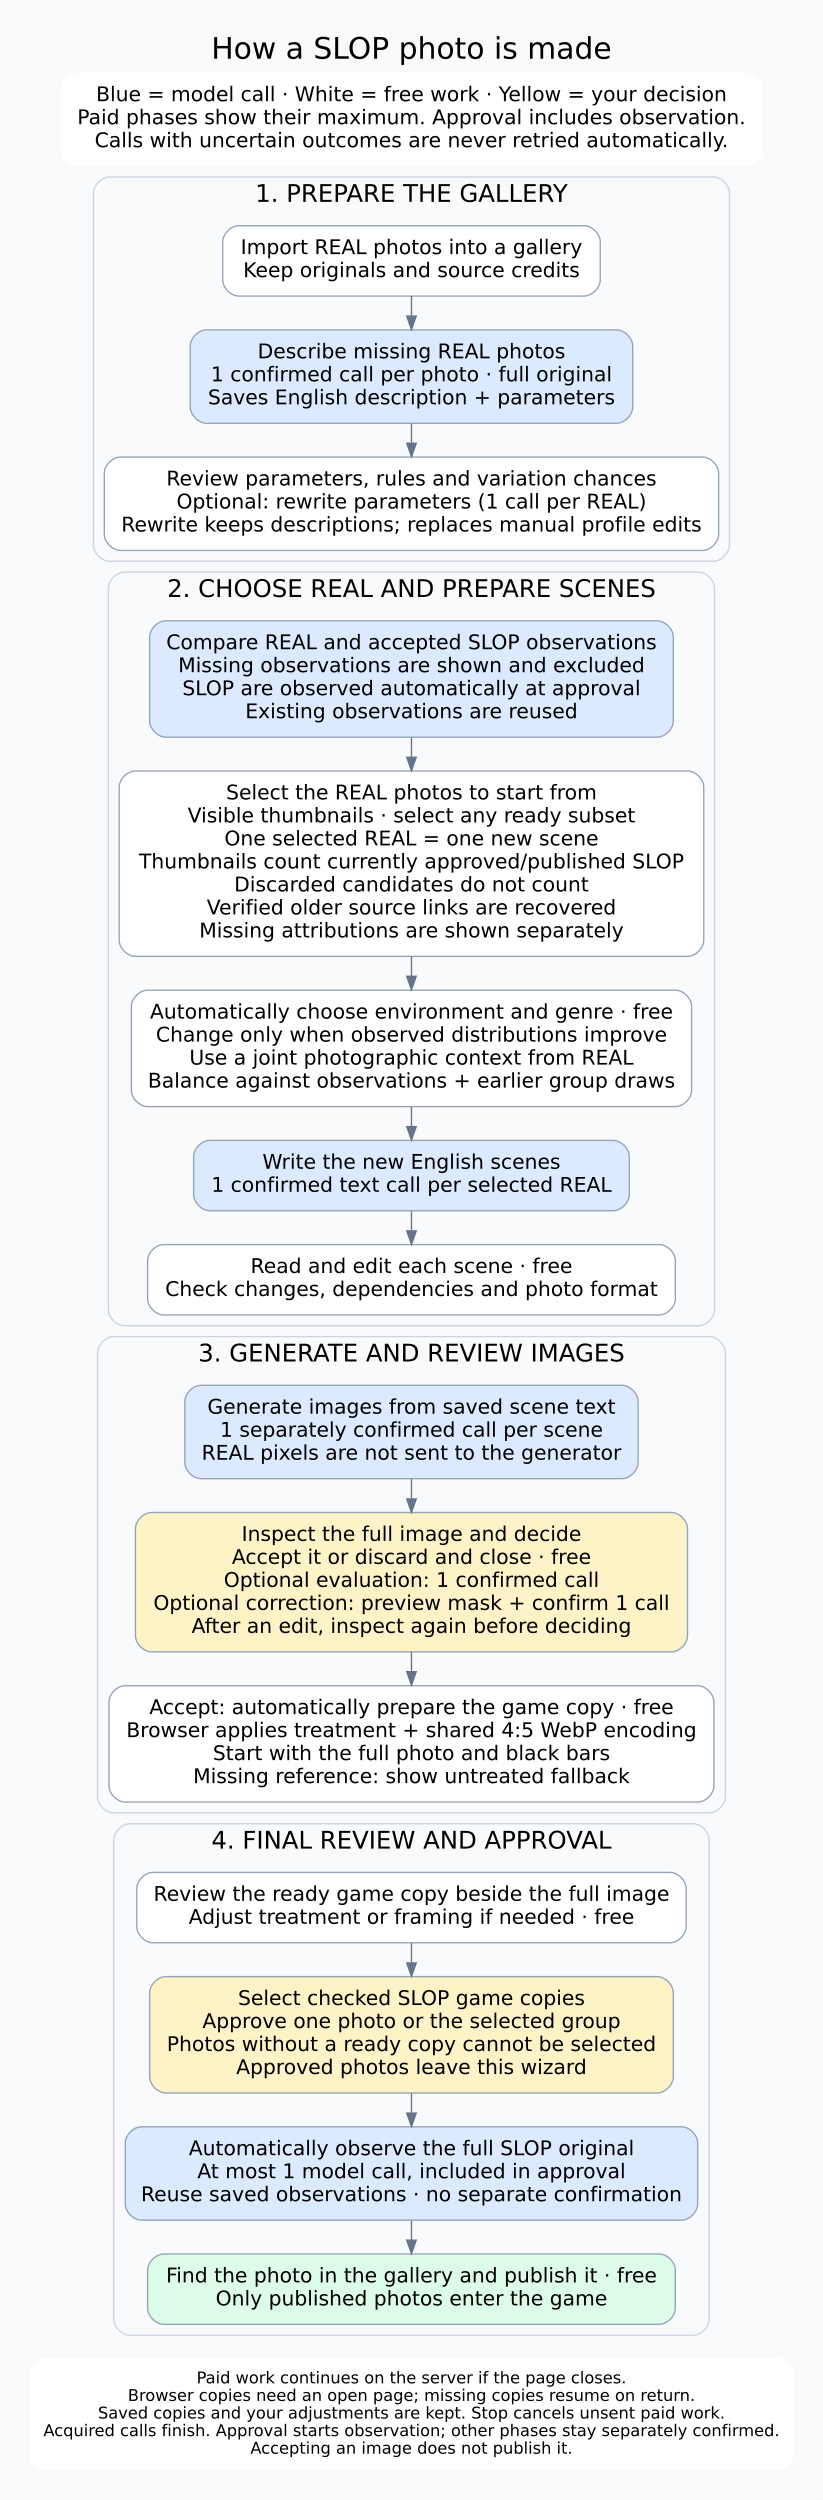
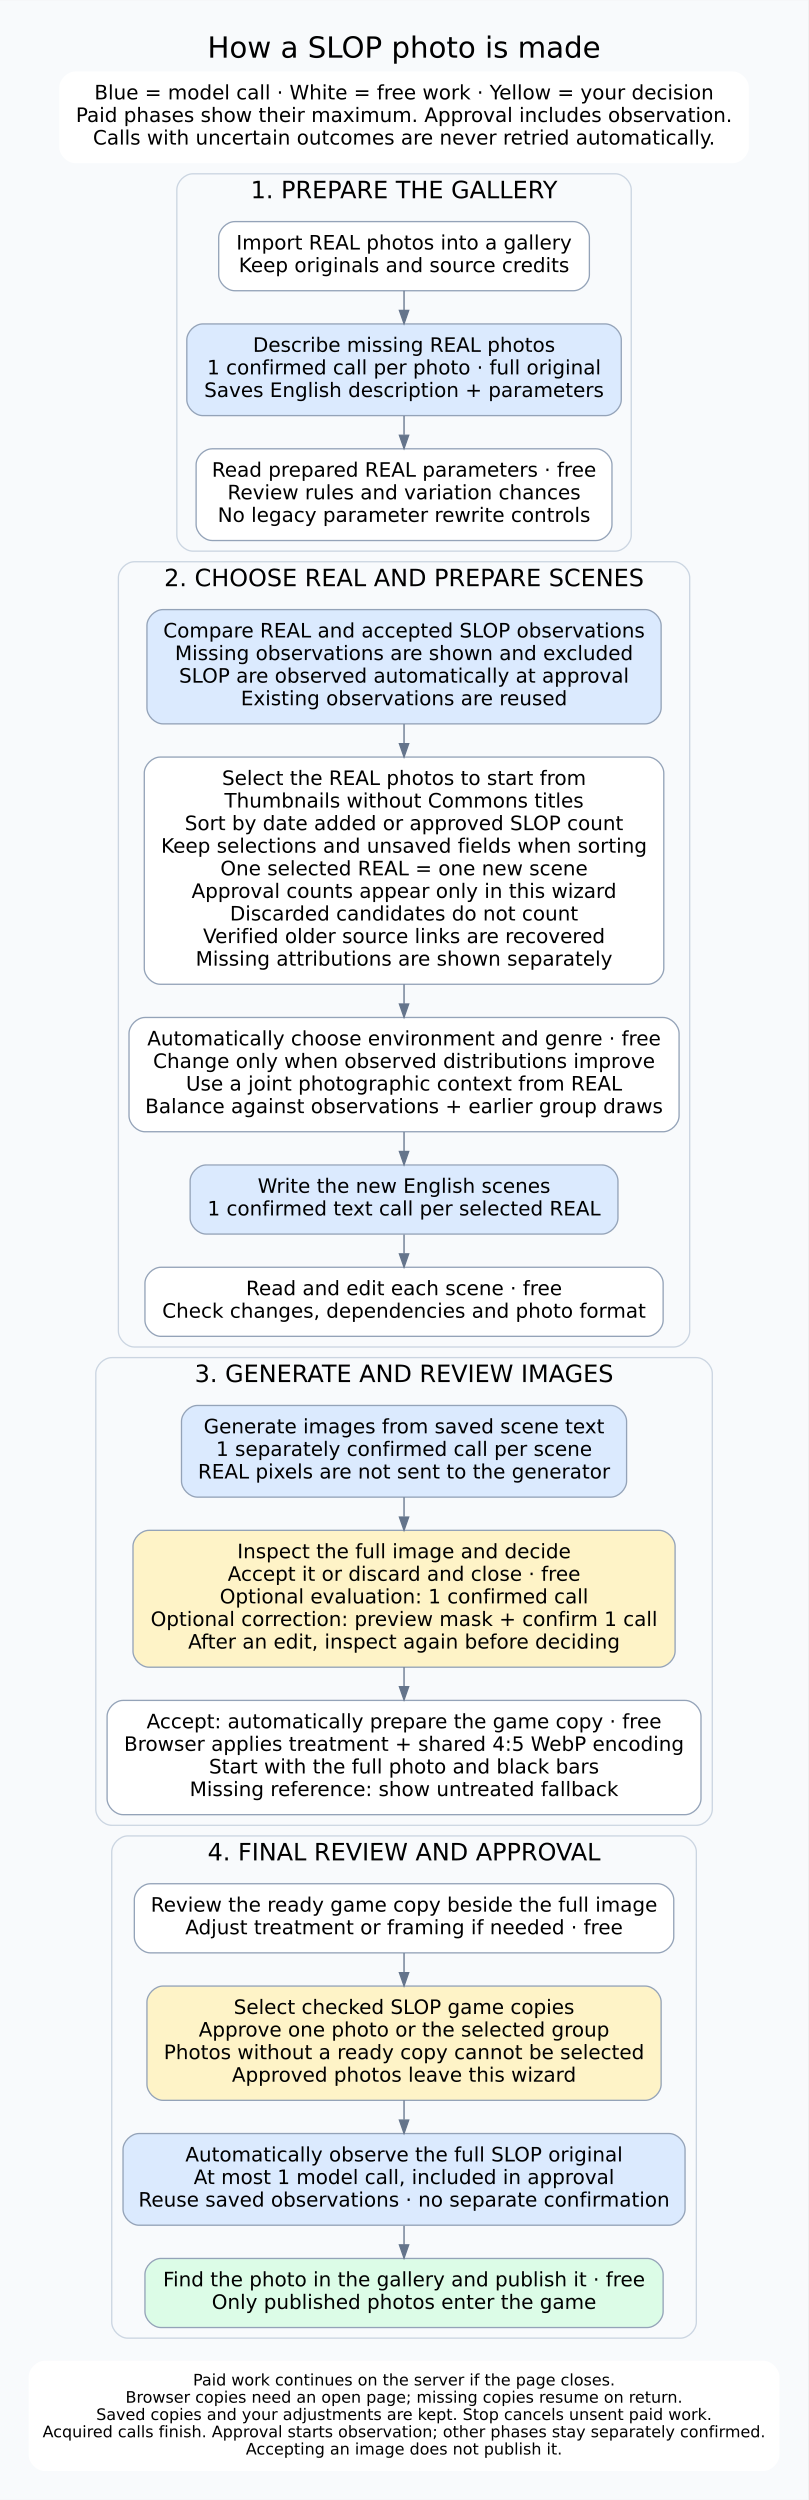
- <svg xmlns="http://www.w3.org/2000/svg" role="img" aria-label="How a SLOP photo is made" width="608pt" height="1847pt" viewBox="0.00 0.00 608.20 1847.20">
-   <g id="graph0" class="graph" transform="scale(1 1) rotate(0) translate(21.6 1825.6)">
-     <polygon fill="#f8fafc" stroke="transparent" points="-21.6,21.6 -21.6,-1825.6 586.6,-1825.6 586.6,21.6 -21.6,21.6" />
-     <text text-anchor="middle" x="282.5" y="-1782.4" font-family="DejaVu Sans" font-size="22.00">How a SLOP photo is made</text>
+ <svg xmlns="http://www.w3.org/2000/svg" role="img" aria-label="How a SLOP photo is made" width="608pt" height="1881pt" viewBox="0.00 0.00 608.20 1881.20">
+   <g id="graph0" class="graph" transform="scale(1 1) rotate(0) translate(21.6 1859.6)">
+     <polygon fill="#f8fafc" stroke="transparent" points="-21.6,21.6 -21.6,-1859.6 586.6,-1859.6 586.6,21.6 -21.6,21.6" />
+     <text text-anchor="middle" x="282.5" y="-1816.4" font-family="DejaVu Sans" font-size="22.00">How a SLOP photo is made</text>
    <g id="clust1" class="cluster">
-       <path fill="#f8fafc" stroke="#cbd5e1" d="M59.5,-1411C59.5,-1411 505.5,-1411 505.5,-1411 511.5,-1411 517.5,-1417 517.5,-1423 517.5,-1423 517.5,-1683 517.5,-1683 517.5,-1689 511.5,-1695 505.5,-1695 505.5,-1695 59.5,-1695 59.5,-1695 53.5,-1695 47.5,-1689 47.5,-1683 47.5,-1683 47.5,-1423 47.5,-1423 47.5,-1417 53.5,-1411 59.5,-1411" />
-       <text text-anchor="middle" x="282.5" y="-1676.6" font-family="DejaVu Sans" font-size="18.00">1. PREPARE THE GALLERY</text>
+       <path fill="#f8fafc" stroke="#cbd5e1" d="M123.5,-1445C123.5,-1445 441.5,-1445 441.5,-1445 447.5,-1445 453.5,-1451 453.5,-1457 453.5,-1457 453.5,-1717 453.5,-1717 453.5,-1723 447.5,-1729 441.5,-1729 441.5,-1729 123.5,-1729 123.5,-1729 117.5,-1729 111.5,-1723 111.5,-1717 111.5,-1717 111.5,-1457 111.5,-1457 111.5,-1451 117.5,-1445 123.5,-1445" />
+       <text text-anchor="middle" x="282.5" y="-1710.6" font-family="DejaVu Sans" font-size="18.00">1. PREPARE THE GALLERY</text>
    </g>
    <g id="clust2" class="cluster">
-       <path fill="#f8fafc" stroke="#cbd5e1" d="M70.5,-846C70.5,-846 494.5,-846 494.5,-846 500.5,-846 506.5,-852 506.5,-858 506.5,-858 506.5,-1391 506.5,-1391 506.5,-1397 500.5,-1403 494.5,-1403 494.5,-1403 70.5,-1403 70.5,-1403 64.5,-1403 58.5,-1397 58.5,-1391 58.5,-1391 58.5,-858 58.5,-858 58.5,-852 64.5,-846 70.5,-846" />
-       <text text-anchor="middle" x="282.5" y="-1384.6" font-family="DejaVu Sans" font-size="18.00">2. CHOOSE REAL AND PREPARE SCENES</text>
+       <path fill="#f8fafc" stroke="#cbd5e1" d="M79.5,-846C79.5,-846 485.5,-846 485.5,-846 491.5,-846 497.5,-852 497.5,-858 497.5,-858 497.5,-1425 497.5,-1425 497.5,-1431 491.5,-1437 485.5,-1437 485.5,-1437 79.5,-1437 79.5,-1437 73.5,-1437 67.5,-1431 67.5,-1425 67.5,-1425 67.5,-858 67.5,-858 67.5,-852 73.5,-846 79.5,-846" />
+       <text text-anchor="middle" x="282.5" y="-1418.6" font-family="DejaVu Sans" font-size="18.00">2. CHOOSE REAL AND PREPARE SCENES</text>
    </g>
    <g id="clust3" class="cluster">
      <path fill="#f8fafc" stroke="#cbd5e1" d="M62.5,-486C62.5,-486 502.5,-486 502.5,-486 508.5,-486 514.5,-492 514.5,-498 514.5,-498 514.5,-826 514.5,-826 514.5,-832 508.5,-838 502.5,-838 502.5,-838 62.5,-838 62.5,-838 56.5,-838 50.5,-832 50.5,-826 50.5,-826 50.5,-498 50.5,-498 50.5,-492 56.5,-486 62.5,-486" />
      <text text-anchor="middle" x="282.5" y="-819.6" font-family="DejaVu Sans" font-size="18.00">3. GENERATE AND REVIEW IMAGES</text>
    </g>
    <g id="clust4" class="cluster">
      <path fill="#f8fafc" stroke="#cbd5e1" d="M74.5,-100C74.5,-100 490.5,-100 490.5,-100 496.5,-100 502.5,-106 502.5,-112 502.5,-112 502.5,-466 502.5,-466 502.5,-472 496.5,-478 490.5,-478 490.5,-478 74.5,-478 74.5,-478 68.5,-478 62.5,-472 62.5,-466 62.5,-466 62.5,-112 62.5,-112 62.5,-106 68.5,-100 74.5,-100" />
      <text text-anchor="middle" x="282.5" y="-459.6" font-family="DejaVu Sans" font-size="18.00">4. FINAL REVIEW AND APPROVAL</text>
    </g>
    <g id="node1" class="node">
-       <path fill="white" stroke="transparent" d="M530,-1772C530,-1772 35,-1772 35,-1772 29,-1772 23,-1766 23,-1760 23,-1760 23,-1715 23,-1715 23,-1709 29,-1703 35,-1703 35,-1703 530,-1703 530,-1703 536,-1703 542,-1709 542,-1715 542,-1715 542,-1760 542,-1760 542,-1766 536,-1772 530,-1772" />
-       <text text-anchor="middle" x="282.5" y="-1751" font-family="DejaVu Sans" font-size="15.00">Blue = model call · White = free work · Yellow = your decision</text>
-       <text text-anchor="middle" x="282.5" y="-1734" font-family="DejaVu Sans" font-size="15.00">Paid phases show their maximum. Approval includes observation.</text>
-       <text text-anchor="middle" x="282.5" y="-1717" font-family="DejaVu Sans" font-size="15.00">Calls with uncertain outcomes are never retried automatically.</text>
+       <path fill="white" stroke="transparent" d="M530,-1806C530,-1806 35,-1806 35,-1806 29,-1806 23,-1800 23,-1794 23,-1794 23,-1749 23,-1749 23,-1743 29,-1737 35,-1737 35,-1737 530,-1737 530,-1737 536,-1737 542,-1743 542,-1749 542,-1749 542,-1794 542,-1794 542,-1800 536,-1806 530,-1806" />
+       <text text-anchor="middle" x="282.5" y="-1785" font-family="DejaVu Sans" font-size="15.00">Blue = model call · White = free work · Yellow = your decision</text>
+       <text text-anchor="middle" x="282.5" y="-1768" font-family="DejaVu Sans" font-size="15.00">Paid phases show their maximum. Approval includes observation.</text>
+       <text text-anchor="middle" x="282.5" y="-1751" font-family="DejaVu Sans" font-size="15.00">Calls with uncertain outcomes are never retried automatically.</text>
    </g>
    <g id="node2" class="node">
-       <path fill="white" stroke="#94a3b8" d="M410,-1659C410,-1659 155,-1659 155,-1659 149,-1659 143,-1653 143,-1647 143,-1647 143,-1619 143,-1619 143,-1613 149,-1607 155,-1607 155,-1607 410,-1607 410,-1607 416,-1607 422,-1613 422,-1619 422,-1619 422,-1647 422,-1647 422,-1653 416,-1659 410,-1659" />
-       <text text-anchor="middle" x="282.5" y="-1638" font-family="DejaVu Sans" font-size="15.00">Import REAL photos into a gallery</text>
-       <text text-anchor="middle" x="282.5" y="-1621" font-family="DejaVu Sans" font-size="15.00">Keep originals and source credits</text>
+       <path fill="white" stroke="#94a3b8" d="M410,-1693C410,-1693 155,-1693 155,-1693 149,-1693 143,-1687 143,-1681 143,-1681 143,-1653 143,-1653 143,-1647 149,-1641 155,-1641 155,-1641 410,-1641 410,-1641 416,-1641 422,-1647 422,-1653 422,-1653 422,-1681 422,-1681 422,-1687 416,-1693 410,-1693" />
+       <text text-anchor="middle" x="282.5" y="-1672" font-family="DejaVu Sans" font-size="15.00">Import REAL photos into a gallery</text>
+       <text text-anchor="middle" x="282.5" y="-1655" font-family="DejaVu Sans" font-size="15.00">Keep originals and source credits</text>
    </g>
    <g id="node3" class="node">
-       <path fill="#dbeafe" stroke="#94a3b8" d="M434,-1582C434,-1582 131,-1582 131,-1582 125,-1582 119,-1576 119,-1570 119,-1570 119,-1525 119,-1525 119,-1519 125,-1513 131,-1513 131,-1513 434,-1513 434,-1513 440,-1513 446,-1519 446,-1525 446,-1525 446,-1570 446,-1570 446,-1576 440,-1582 434,-1582" />
-       <text text-anchor="middle" x="282.5" y="-1561" font-family="DejaVu Sans" font-size="15.00">Describe missing REAL photos</text>
-       <text text-anchor="middle" x="282.5" y="-1544" font-family="DejaVu Sans" font-size="15.00">1 confirmed call per photo · full original</text>
-       <text text-anchor="middle" x="282.5" y="-1527" font-family="DejaVu Sans" font-size="15.00">Saves English description + parameters</text>
+       <path fill="#dbeafe" stroke="#94a3b8" d="M434,-1616C434,-1616 131,-1616 131,-1616 125,-1616 119,-1610 119,-1604 119,-1604 119,-1559 119,-1559 119,-1553 125,-1547 131,-1547 131,-1547 434,-1547 434,-1547 440,-1547 446,-1553 446,-1559 446,-1559 446,-1604 446,-1604 446,-1610 440,-1616 434,-1616" />
+       <text text-anchor="middle" x="282.5" y="-1595" font-family="DejaVu Sans" font-size="15.00">Describe missing REAL photos</text>
+       <text text-anchor="middle" x="282.5" y="-1578" font-family="DejaVu Sans" font-size="15.00">1 confirmed call per photo · full original</text>
+       <text text-anchor="middle" x="282.5" y="-1561" font-family="DejaVu Sans" font-size="15.00">Saves English description + parameters</text>
    </g>
    <g id="edge1" class="edge">
-       <path fill="none" stroke="#64748b" d="M282.5,-1606.95C282.5,-1602.33 282.5,-1597.38 282.5,-1592.39" />
-       <polygon fill="#64748b" stroke="#64748b" points="286,-1592.19 282.5,-1582.19 279,-1592.19 286,-1592.19" />
+       <path fill="none" stroke="#64748b" d="M282.5,-1640.95C282.5,-1636.33 282.5,-1631.38 282.5,-1626.39" />
+       <polygon fill="#64748b" stroke="#64748b" points="286,-1626.19 282.5,-1616.19 279,-1626.19 286,-1626.19" />
    </g>
    <g id="node4" class="node">
-       <path fill="white" stroke="#94a3b8" d="M497.5,-1488C497.5,-1488 67.5,-1488 67.5,-1488 61.5,-1488 55.5,-1482 55.5,-1476 55.5,-1476 55.5,-1431 55.5,-1431 55.5,-1425 61.5,-1419 67.5,-1419 67.5,-1419 497.5,-1419 497.5,-1419 503.5,-1419 509.5,-1425 509.5,-1431 509.5,-1431 509.5,-1476 509.5,-1476 509.5,-1482 503.5,-1488 497.5,-1488" />
-       <text text-anchor="middle" x="282.5" y="-1467" font-family="DejaVu Sans" font-size="15.00">Review parameters, rules and variation chances</text>
-       <text text-anchor="middle" x="282.5" y="-1450" font-family="DejaVu Sans" font-size="15.00">Optional: rewrite parameters (1 call per REAL)</text>
-       <text text-anchor="middle" x="282.5" y="-1433" font-family="DejaVu Sans" font-size="15.00">Rewrite keeps descriptions; replaces manual profile edits</text>
+       <path fill="white" stroke="#94a3b8" d="M427,-1522C427,-1522 138,-1522 138,-1522 132,-1522 126,-1516 126,-1510 126,-1510 126,-1465 126,-1465 126,-1459 132,-1453 138,-1453 138,-1453 427,-1453 427,-1453 433,-1453 439,-1459 439,-1465 439,-1465 439,-1510 439,-1510 439,-1516 433,-1522 427,-1522" />
+       <text text-anchor="middle" x="282.5" y="-1501" font-family="DejaVu Sans" font-size="15.00">Read prepared REAL parameters · free</text>
+       <text text-anchor="middle" x="282.5" y="-1484" font-family="DejaVu Sans" font-size="15.00">Review rules and variation chances</text>
+       <text text-anchor="middle" x="282.5" y="-1467" font-family="DejaVu Sans" font-size="15.00">No legacy parameter rewrite controls</text>
    </g>
    <g id="edge2" class="edge">
-       <path fill="none" stroke="#64748b" d="M282.5,-1512.76C282.5,-1508.14 282.5,-1503.34 282.5,-1498.56" />
-       <polygon fill="#64748b" stroke="#64748b" points="286,-1498.23 282.5,-1488.23 279,-1498.23 286,-1498.23" />
+       <path fill="none" stroke="#64748b" d="M282.5,-1546.76C282.5,-1542.14 282.5,-1537.34 282.5,-1532.56" />
+       <polygon fill="#64748b" stroke="#64748b" points="286,-1532.23 282.5,-1522.23 279,-1532.23 286,-1532.23" />
    </g>
    <g id="node6" class="node">
-       <path fill="#dbeafe" stroke="#94a3b8" d="M464,-1367C464,-1367 101,-1367 101,-1367 95,-1367 89,-1361 89,-1355 89,-1355 89,-1293 89,-1293 89,-1287 95,-1281 101,-1281 101,-1281 464,-1281 464,-1281 470,-1281 476,-1287 476,-1293 476,-1293 476,-1355 476,-1355 476,-1361 470,-1367 464,-1367" />
-       <text text-anchor="middle" x="282.5" y="-1346" font-family="DejaVu Sans" font-size="15.00">Compare REAL and accepted SLOP observations</text>
-       <text text-anchor="middle" x="282.5" y="-1329" font-family="DejaVu Sans" font-size="15.00">Missing observations are shown and excluded</text>
-       <text text-anchor="middle" x="282.5" y="-1312" font-family="DejaVu Sans" font-size="15.00">SLOP are observed automatically at approval</text>
-       <text text-anchor="middle" x="282.5" y="-1295" font-family="DejaVu Sans" font-size="15.00">Existing observations are reused</text>
+       <path fill="#dbeafe" stroke="#94a3b8" d="M464,-1401C464,-1401 101,-1401 101,-1401 95,-1401 89,-1395 89,-1389 89,-1389 89,-1327 89,-1327 89,-1321 95,-1315 101,-1315 101,-1315 464,-1315 464,-1315 470,-1315 476,-1321 476,-1327 476,-1327 476,-1389 476,-1389 476,-1395 470,-1401 464,-1401" />
+       <text text-anchor="middle" x="282.5" y="-1380" font-family="DejaVu Sans" font-size="15.00">Compare REAL and accepted SLOP observations</text>
+       <text text-anchor="middle" x="282.5" y="-1363" font-family="DejaVu Sans" font-size="15.00">Missing observations are shown and excluded</text>
+       <text text-anchor="middle" x="282.5" y="-1346" font-family="DejaVu Sans" font-size="15.00">SLOP are observed automatically at approval</text>
+       <text text-anchor="middle" x="282.5" y="-1329" font-family="DejaVu Sans" font-size="15.00">Existing observations are reused</text>
    </g>
    <g id="node5" class="node">
-       <path fill="white" stroke="#94a3b8" d="M486.5,-1256C486.5,-1256 78.5,-1256 78.5,-1256 72.5,-1256 66.5,-1250 66.5,-1244 66.5,-1244 66.5,-1131 66.5,-1131 66.5,-1125 72.5,-1119 78.5,-1119 78.5,-1119 486.5,-1119 486.5,-1119 492.5,-1119 498.5,-1125 498.5,-1131 498.5,-1131 498.5,-1244 498.5,-1244 498.5,-1250 492.5,-1256 486.5,-1256" />
-       <text text-anchor="middle" x="282.5" y="-1235" font-family="DejaVu Sans" font-size="15.00">Select the REAL photos to start from</text>
-       <text text-anchor="middle" x="282.5" y="-1218" font-family="DejaVu Sans" font-size="15.00">Visible thumbnails · select any ready subset</text>
+       <path fill="white" stroke="#94a3b8" d="M466,-1290C466,-1290 99,-1290 99,-1290 93,-1290 87,-1284 87,-1278 87,-1278 87,-1131 87,-1131 87,-1125 93,-1119 99,-1119 99,-1119 466,-1119 466,-1119 472,-1119 478,-1125 478,-1131 478,-1131 478,-1278 478,-1278 478,-1284 472,-1290 466,-1290" />
+       <text text-anchor="middle" x="282.5" y="-1269" font-family="DejaVu Sans" font-size="15.00">Select the REAL photos to start from</text>
+       <text text-anchor="middle" x="282.5" y="-1252" font-family="DejaVu Sans" font-size="15.00">Thumbnails without Commons titles</text>
+       <text text-anchor="middle" x="282.5" y="-1235" font-family="DejaVu Sans" font-size="15.00">Sort by date added or approved SLOP count</text>
+       <text text-anchor="middle" x="282.5" y="-1218" font-family="DejaVu Sans" font-size="15.00">Keep selections and unsaved fields when sorting</text>
      <text text-anchor="middle" x="282.5" y="-1201" font-family="DejaVu Sans" font-size="15.00">One selected REAL = one new scene</text>
-       <text text-anchor="middle" x="282.5" y="-1184" font-family="DejaVu Sans" font-size="15.00">Thumbnails count currently approved/published SLOP</text>
+       <text text-anchor="middle" x="282.5" y="-1184" font-family="DejaVu Sans" font-size="15.00">Approval counts appear only in this wizard</text>
      <text text-anchor="middle" x="282.5" y="-1167" font-family="DejaVu Sans" font-size="15.00">Discarded candidates do not count</text>
      <text text-anchor="middle" x="282.5" y="-1150" font-family="DejaVu Sans" font-size="15.00">Verified older source links are recovered</text>
      <text text-anchor="middle" x="282.5" y="-1133" font-family="DejaVu Sans" font-size="15.00">Missing attributions are shown separately</text>
    </g>
    <g id="node7" class="node">
      <path fill="white" stroke="#94a3b8" d="M477.5,-1094C477.5,-1094 87.5,-1094 87.5,-1094 81.5,-1094 75.5,-1088 75.5,-1082 75.5,-1082 75.5,-1020 75.5,-1020 75.5,-1014 81.5,-1008 87.5,-1008 87.5,-1008 477.5,-1008 477.5,-1008 483.5,-1008 489.5,-1014 489.5,-1020 489.5,-1020 489.5,-1082 489.5,-1082 489.5,-1088 483.5,-1094 477.5,-1094" />
      <text text-anchor="middle" x="282.5" y="-1073" font-family="DejaVu Sans" font-size="15.00">Automatically choose environment and genre · free</text>
      <text text-anchor="middle" x="282.5" y="-1056" font-family="DejaVu Sans" font-size="15.00">Change only when observed distributions improve</text>
      <text text-anchor="middle" x="282.5" y="-1039" font-family="DejaVu Sans" font-size="15.00">Use a joint photographic context from REAL</text>
      <text text-anchor="middle" x="282.5" y="-1022" font-family="DejaVu Sans" font-size="15.00">Balance against observations + earlier group draws</text>
    </g>
    <g id="edge4" class="edge">
-       <path fill="none" stroke="#64748b" d="M282.5,-1118.86C282.5,-1114.02 282.5,-1109.18 282.5,-1104.44" />
-       <polygon fill="#64748b" stroke="#64748b" points="286,-1104.28 282.5,-1094.28 279,-1104.28 286,-1104.28" />
+       <path fill="none" stroke="#64748b" d="M282.5,-1118.89C282.5,-1113.95 282.5,-1109.07 282.5,-1104.32" />
+       <polygon fill="#64748b" stroke="#64748b" points="286,-1104.17 282.5,-1094.17 279,-1104.17 286,-1104.17" />
    </g>
    <g id="edge3" class="edge">
-       <path fill="none" stroke="#64748b" d="M282.5,-1280.81C282.5,-1276.15 282.5,-1271.29 282.5,-1266.36" />
-       <polygon fill="#64748b" stroke="#64748b" points="286,-1266.16 282.5,-1256.16 279,-1266.16 286,-1266.16" />
+       <path fill="none" stroke="#64748b" d="M282.5,-1314.8C282.5,-1310.17 282.5,-1305.34 282.5,-1300.38" />
+       <polygon fill="#64748b" stroke="#64748b" points="286,-1300.08 282.5,-1290.08 279,-1300.08 286,-1300.08" />
    </g>
    <g id="node8" class="node">
      <path fill="#dbeafe" stroke="#94a3b8" d="M431.5,-983C431.5,-983 133.5,-983 133.5,-983 127.5,-983 121.5,-977 121.5,-971 121.5,-971 121.5,-943 121.5,-943 121.5,-937 127.5,-931 133.5,-931 133.5,-931 431.5,-931 431.5,-931 437.5,-931 443.5,-937 443.5,-943 443.5,-943 443.5,-971 443.5,-971 443.5,-977 437.5,-983 431.5,-983" />
      <text text-anchor="middle" x="282.5" y="-962" font-family="DejaVu Sans" font-size="15.00">Write the new English scenes</text>
      <text text-anchor="middle" x="282.5" y="-945" font-family="DejaVu Sans" font-size="15.00">1 confirmed text call per selected REAL</text>
    </g>
    <g id="edge5" class="edge">
      <path fill="none" stroke="#64748b" d="M282.5,-1007.77C282.5,-1002.91 282.5,-997.99 282.5,-993.24" />
      <polygon fill="#64748b" stroke="#64748b" points="286,-993.17 282.5,-983.17 279,-993.17 286,-993.17" />
    </g>
    <g id="node9" class="node">
      <path fill="white" stroke="#94a3b8" d="M465.5,-906C465.5,-906 99.5,-906 99.5,-906 93.5,-906 87.5,-900 87.5,-894 87.5,-894 87.5,-866 87.5,-866 87.5,-860 93.5,-854 99.5,-854 99.5,-854 465.5,-854 465.5,-854 471.5,-854 477.5,-860 477.5,-866 477.5,-866 477.5,-894 477.5,-894 477.5,-900 471.5,-906 465.5,-906" />
      <text text-anchor="middle" x="282.5" y="-885" font-family="DejaVu Sans" font-size="15.00">Read and edit each scene · free</text>
      <text text-anchor="middle" x="282.5" y="-868" font-family="DejaVu Sans" font-size="15.00">Check changes, dependencies and photo format</text>
    </g>
    <g id="edge6" class="edge">
      <path fill="none" stroke="#64748b" d="M282.5,-930.61C282.5,-926.04 282.5,-921.2 282.5,-916.41" />
      <polygon fill="#64748b" stroke="#64748b" points="286,-916.11 282.5,-906.11 279,-916.11 286,-916.11" />
    </g>
    <g id="node10" class="node">
      <path fill="#dbeafe" stroke="#94a3b8" d="M438,-802C438,-802 127,-802 127,-802 121,-802 115,-796 115,-790 115,-790 115,-745 115,-745 115,-739 121,-733 127,-733 127,-733 438,-733 438,-733 444,-733 450,-739 450,-745 450,-745 450,-790 450,-790 450,-796 444,-802 438,-802" />
      <text text-anchor="middle" x="282.5" y="-781" font-family="DejaVu Sans" font-size="15.00">Generate images from saved scene text</text>
      <text text-anchor="middle" x="282.5" y="-764" font-family="DejaVu Sans" font-size="15.00">1 separately confirmed call per scene</text>
      <text text-anchor="middle" x="282.5" y="-747" font-family="DejaVu Sans" font-size="15.00">REAL pixels are not sent to the generator</text>
    </g>
    <g id="node11" class="node">
      <path fill="#fef3c7" stroke="#94a3b8" d="M474.5,-708C474.5,-708 90.5,-708 90.5,-708 84.5,-708 78.5,-702 78.5,-696 78.5,-696 78.5,-617 78.5,-617 78.5,-611 84.5,-605 90.5,-605 90.5,-605 474.5,-605 474.5,-605 480.5,-605 486.5,-611 486.5,-617 486.5,-617 486.5,-696 486.5,-696 486.5,-702 480.5,-708 474.5,-708" />
      <text text-anchor="middle" x="282.5" y="-687" font-family="DejaVu Sans" font-size="15.00">Inspect the full image and decide</text>
      <text text-anchor="middle" x="282.5" y="-670" font-family="DejaVu Sans" font-size="15.00">Accept it or discard and close · free</text>
      <text text-anchor="middle" x="282.5" y="-653" font-family="DejaVu Sans" font-size="15.00">Optional evaluation: 1 confirmed call</text>
      <text text-anchor="middle" x="282.5" y="-636" font-family="DejaVu Sans" font-size="15.00">Optional correction: preview mask + confirm 1 call</text>
      <text text-anchor="middle" x="282.5" y="-619" font-family="DejaVu Sans" font-size="15.00">After an edit, inspect again before deciding</text>
    </g>
    <g id="edge7" class="edge">
      <path fill="none" stroke="#64748b" d="M282.5,-732.91C282.5,-728.23 282.5,-723.31 282.5,-718.31" />
      <polygon fill="#64748b" stroke="#64748b" points="286,-718.02 282.5,-708.02 279,-718.02 286,-718.02" />
    </g>
    <g id="node12" class="node">
      <path fill="white" stroke="#94a3b8" d="M494,-580C494,-580 71,-580 71,-580 65,-580 59,-574 59,-568 59,-568 59,-506 59,-506 59,-500 65,-494 71,-494 71,-494 494,-494 494,-494 500,-494 506,-500 506,-506 506,-506 506,-568 506,-568 506,-574 500,-580 494,-580" />
      <text text-anchor="middle" x="282.5" y="-559" font-family="DejaVu Sans" font-size="15.00">Accept: automatically prepare the game copy · free</text>
      <text text-anchor="middle" x="282.5" y="-542" font-family="DejaVu Sans" font-size="15.00">Browser applies treatment + shared 4:5 WebP encoding</text>
      <text text-anchor="middle" x="282.5" y="-525" font-family="DejaVu Sans" font-size="15.00">Start with the full photo and black bars</text>
      <text text-anchor="middle" x="282.5" y="-508" font-family="DejaVu Sans" font-size="15.00">Missing reference: show untreated fallback</text>
    </g>
    <g id="edge8" class="edge">
      <path fill="none" stroke="#64748b" d="M282.5,-604.99C282.5,-600.24 282.5,-595.42 282.5,-590.66" />
      <polygon fill="#64748b" stroke="#64748b" points="286,-590.36 282.5,-580.36 279,-590.36 286,-590.36" />
    </g>
    <g id="node13" class="node">
      <path fill="white" stroke="#94a3b8" d="M473.5,-442C473.5,-442 91.5,-442 91.5,-442 85.5,-442 79.5,-436 79.5,-430 79.5,-430 79.5,-402 79.5,-402 79.5,-396 85.5,-390 91.5,-390 91.5,-390 473.5,-390 473.5,-390 479.5,-390 485.5,-396 485.5,-402 485.5,-402 485.5,-430 485.5,-430 485.5,-436 479.5,-442 473.5,-442" />
      <text text-anchor="middle" x="282.5" y="-421" font-family="DejaVu Sans" font-size="15.00">Review the ready game copy beside the full image</text>
      <text text-anchor="middle" x="282.5" y="-404" font-family="DejaVu Sans" font-size="15.00">Adjust treatment or framing if needed · free</text>
    </g>
    <g id="node14" class="node">
      <path fill="#fef3c7" stroke="#94a3b8" d="M464,-365C464,-365 101,-365 101,-365 95,-365 89,-359 89,-353 89,-353 89,-291 89,-291 89,-285 95,-279 101,-279 101,-279 464,-279 464,-279 470,-279 476,-285 476,-291 476,-291 476,-353 476,-353 476,-359 470,-365 464,-365" />
      <text text-anchor="middle" x="282.5" y="-344" font-family="DejaVu Sans" font-size="15.00">Select checked SLOP game copies</text>
      <text text-anchor="middle" x="282.5" y="-327" font-family="DejaVu Sans" font-size="15.00">Approve one photo or the selected group</text>
      <text text-anchor="middle" x="282.5" y="-310" font-family="DejaVu Sans" font-size="15.00">Photos without a ready copy cannot be selected</text>
      <text text-anchor="middle" x="282.5" y="-293" font-family="DejaVu Sans" font-size="15.00">Approved photos leave this wizard</text>
    </g>
    <g id="edge9" class="edge">
      <path fill="none" stroke="#64748b" d="M282.5,-389.86C282.5,-385.31 282.5,-380.42 282.5,-375.42" />
      <polygon fill="#64748b" stroke="#64748b" points="286,-375.1 282.5,-365.1 279,-375.1 286,-375.1" />
    </g>
    <g id="node15" class="node">
      <path fill="#dbeafe" stroke="#94a3b8" d="M482,-254C482,-254 83,-254 83,-254 77,-254 71,-248 71,-242 71,-242 71,-197 71,-197 71,-191 77,-185 83,-185 83,-185 482,-185 482,-185 488,-185 494,-191 494,-197 494,-197 494,-242 494,-242 494,-248 488,-254 482,-254" />
      <text text-anchor="middle" x="282.5" y="-233" font-family="DejaVu Sans" font-size="15.00">Automatically observe the full SLOP original</text>
      <text text-anchor="middle" x="282.5" y="-216" font-family="DejaVu Sans" font-size="15.00">At most 1 model call, included in approval</text>
      <text text-anchor="middle" x="282.5" y="-199" font-family="DejaVu Sans" font-size="15.00">Reuse saved observations · no separate confirmation</text>
    </g>
    <g id="edge10" class="edge">
      <path fill="none" stroke="#64748b" d="M282.5,-278.96C282.5,-274.17 282.5,-269.28 282.5,-264.47" />
      <polygon fill="#64748b" stroke="#64748b" points="286,-264.13 282.5,-254.13 279,-264.13 286,-264.13" />
    </g>
    <g id="node16" class="node">
      <path fill="#dcfce7" stroke="#94a3b8" d="M465.5,-160C465.5,-160 99.5,-160 99.5,-160 93.5,-160 87.5,-154 87.5,-148 87.5,-148 87.5,-120 87.5,-120 87.5,-114 93.5,-108 99.5,-108 99.5,-108 465.5,-108 465.5,-108 471.5,-108 477.5,-114 477.5,-120 477.5,-120 477.5,-148 477.5,-148 477.5,-154 471.5,-160 465.5,-160" />
      <text text-anchor="middle" x="282.5" y="-139" font-family="DejaVu Sans" font-size="15.00">Find the photo in the gallery and publish it · free</text>
      <text text-anchor="middle" x="282.5" y="-122" font-family="DejaVu Sans" font-size="15.00">Only published photos enter the game</text>
    </g>
    <g id="edge11" class="edge">
      <path fill="none" stroke="#64748b" d="M282.5,-184.54C282.5,-179.84 282.5,-175 282.5,-170.28" />
      <polygon fill="#64748b" stroke="#64748b" points="286,-170.22 282.5,-160.22 279,-170.22 286,-170.22" />
    </g>
    <g id="node17" class="node">
      <path fill="white" stroke="transparent" d="M553,-83C553,-83 12,-83 12,-83 6,-83 0,-77 0,-71 0,-71 0,-12 0,-12 0,-6 6,0 12,0 12,0 553,0 553,0 559,0 565,-6 565,-12 565,-12 565,-71 565,-71 565,-77 559,-83 553,-83" />
      <text text-anchor="middle" x="282.5" y="-64.4" font-family="DejaVu Sans" font-size="12.00">Paid work continues on the server if the page closes.</text>
      <text text-anchor="middle" x="282.5" y="-51.4" font-family="DejaVu Sans" font-size="12.00">Browser copies need an open page; missing copies resume on return.</text>
      <text text-anchor="middle" x="282.5" y="-38.4" font-family="DejaVu Sans" font-size="12.00">Saved copies and your adjustments are kept. Stop cancels unsent paid work.</text>
      <text text-anchor="middle" x="282.5" y="-25.4" font-family="DejaVu Sans" font-size="12.00">Acquired calls finish. Approval starts observation; other phases stay separately confirmed.</text>
      <text text-anchor="middle" x="282.5" y="-12.4" font-family="DejaVu Sans" font-size="12.00">Accepting an image does not publish it.</text>
    </g>
  </g>
</svg>
